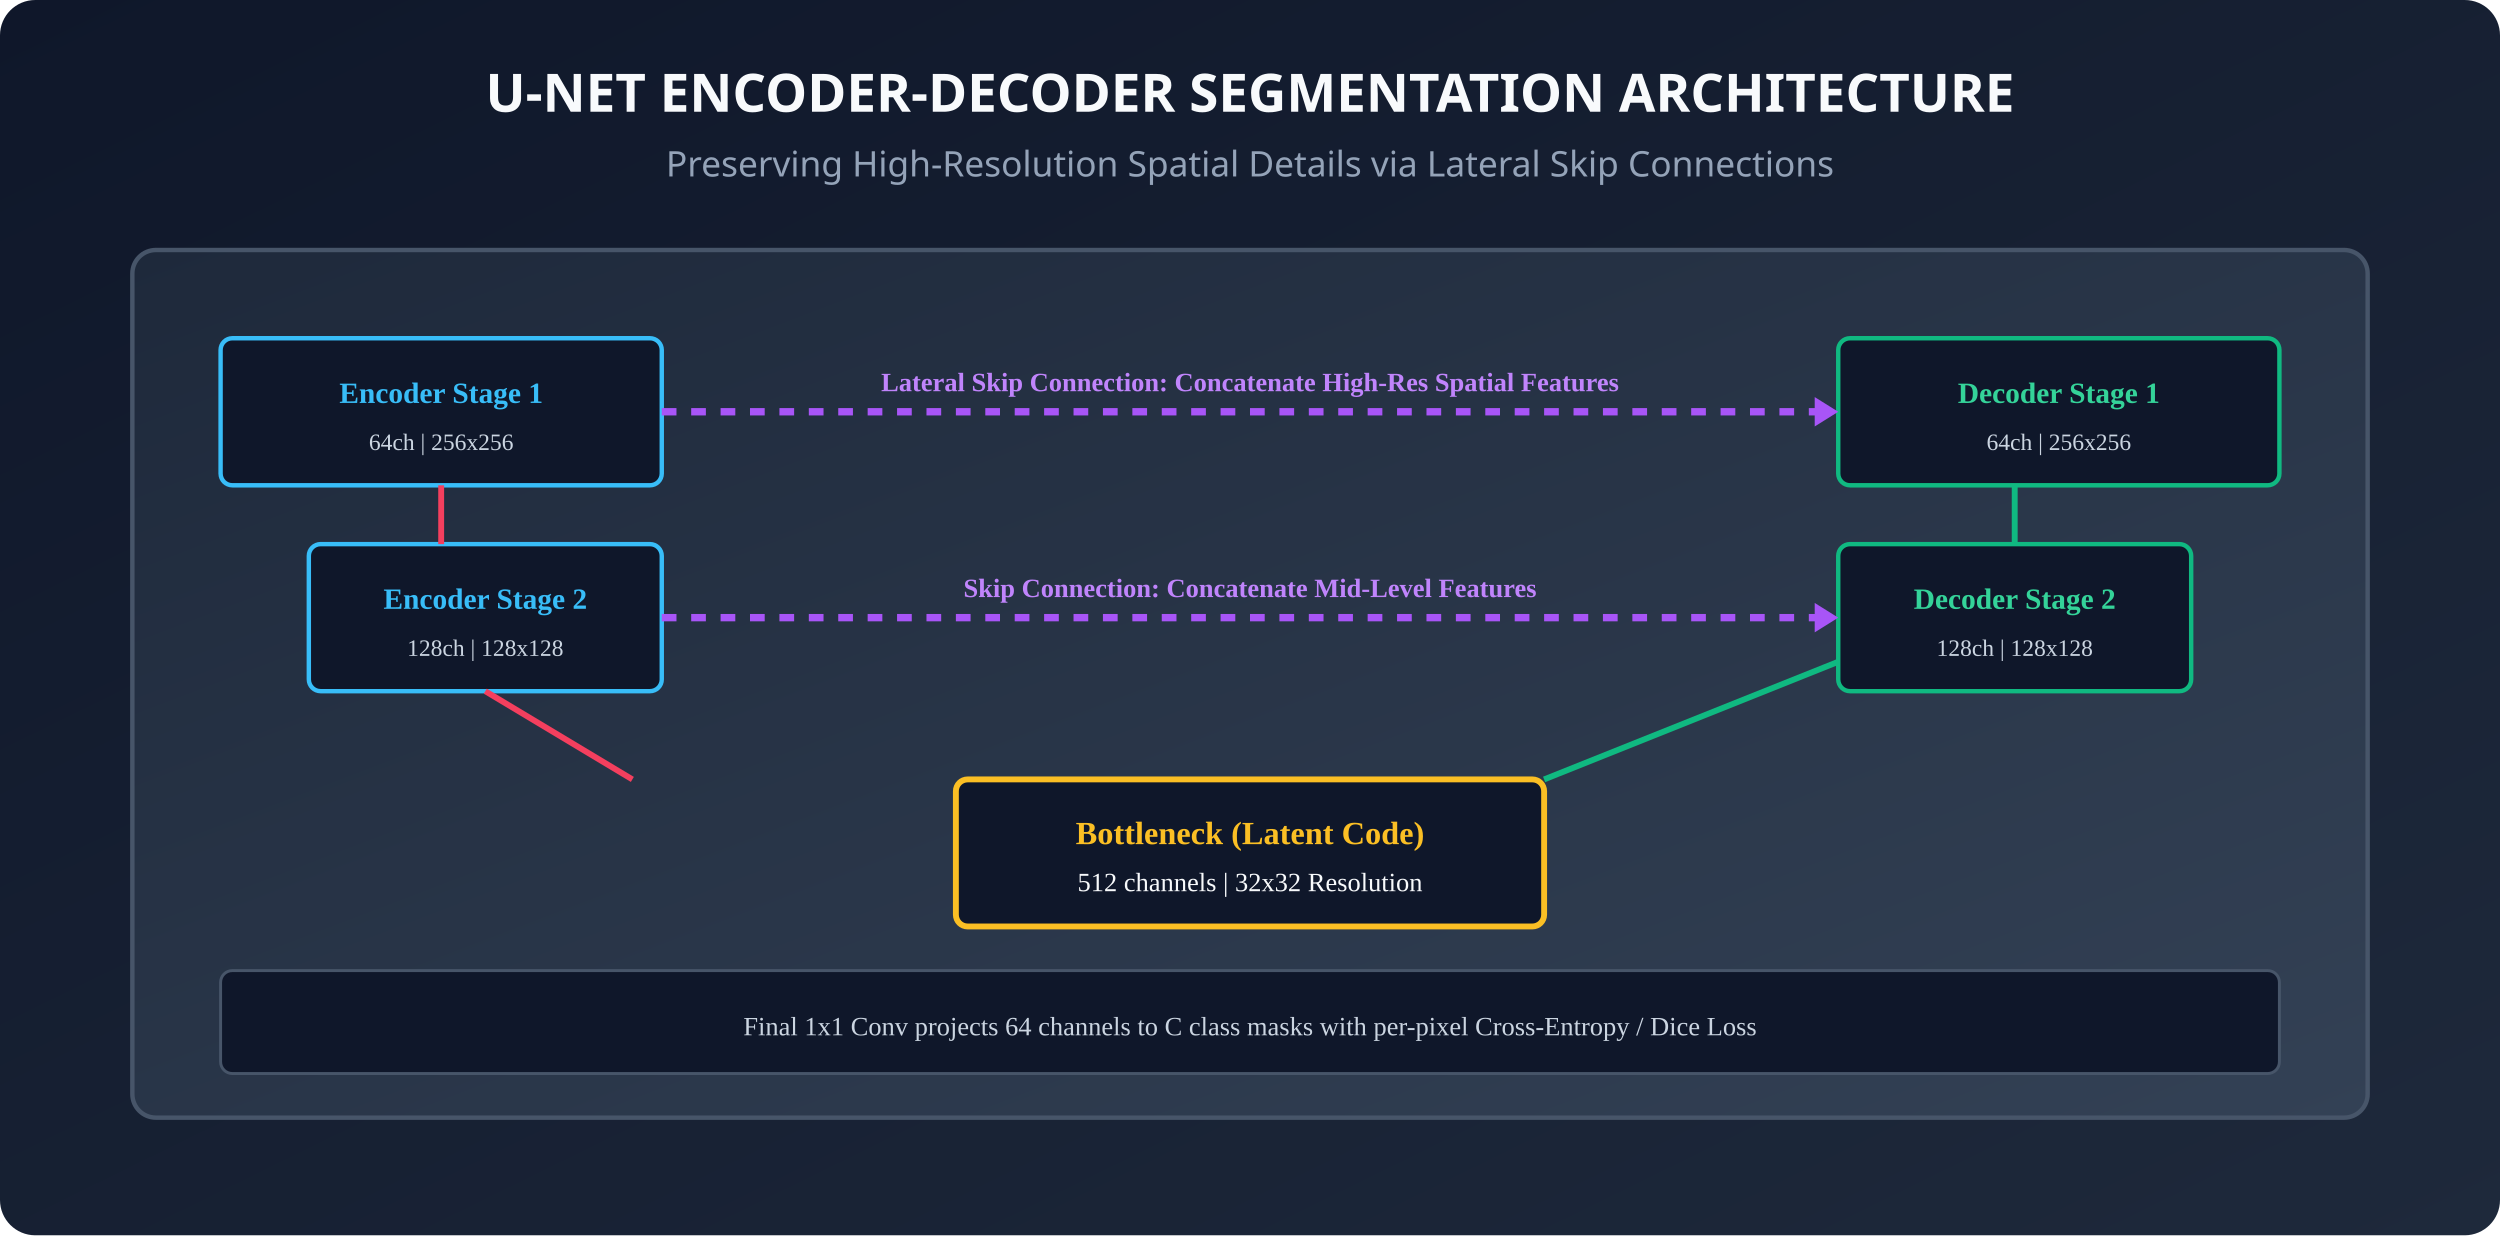
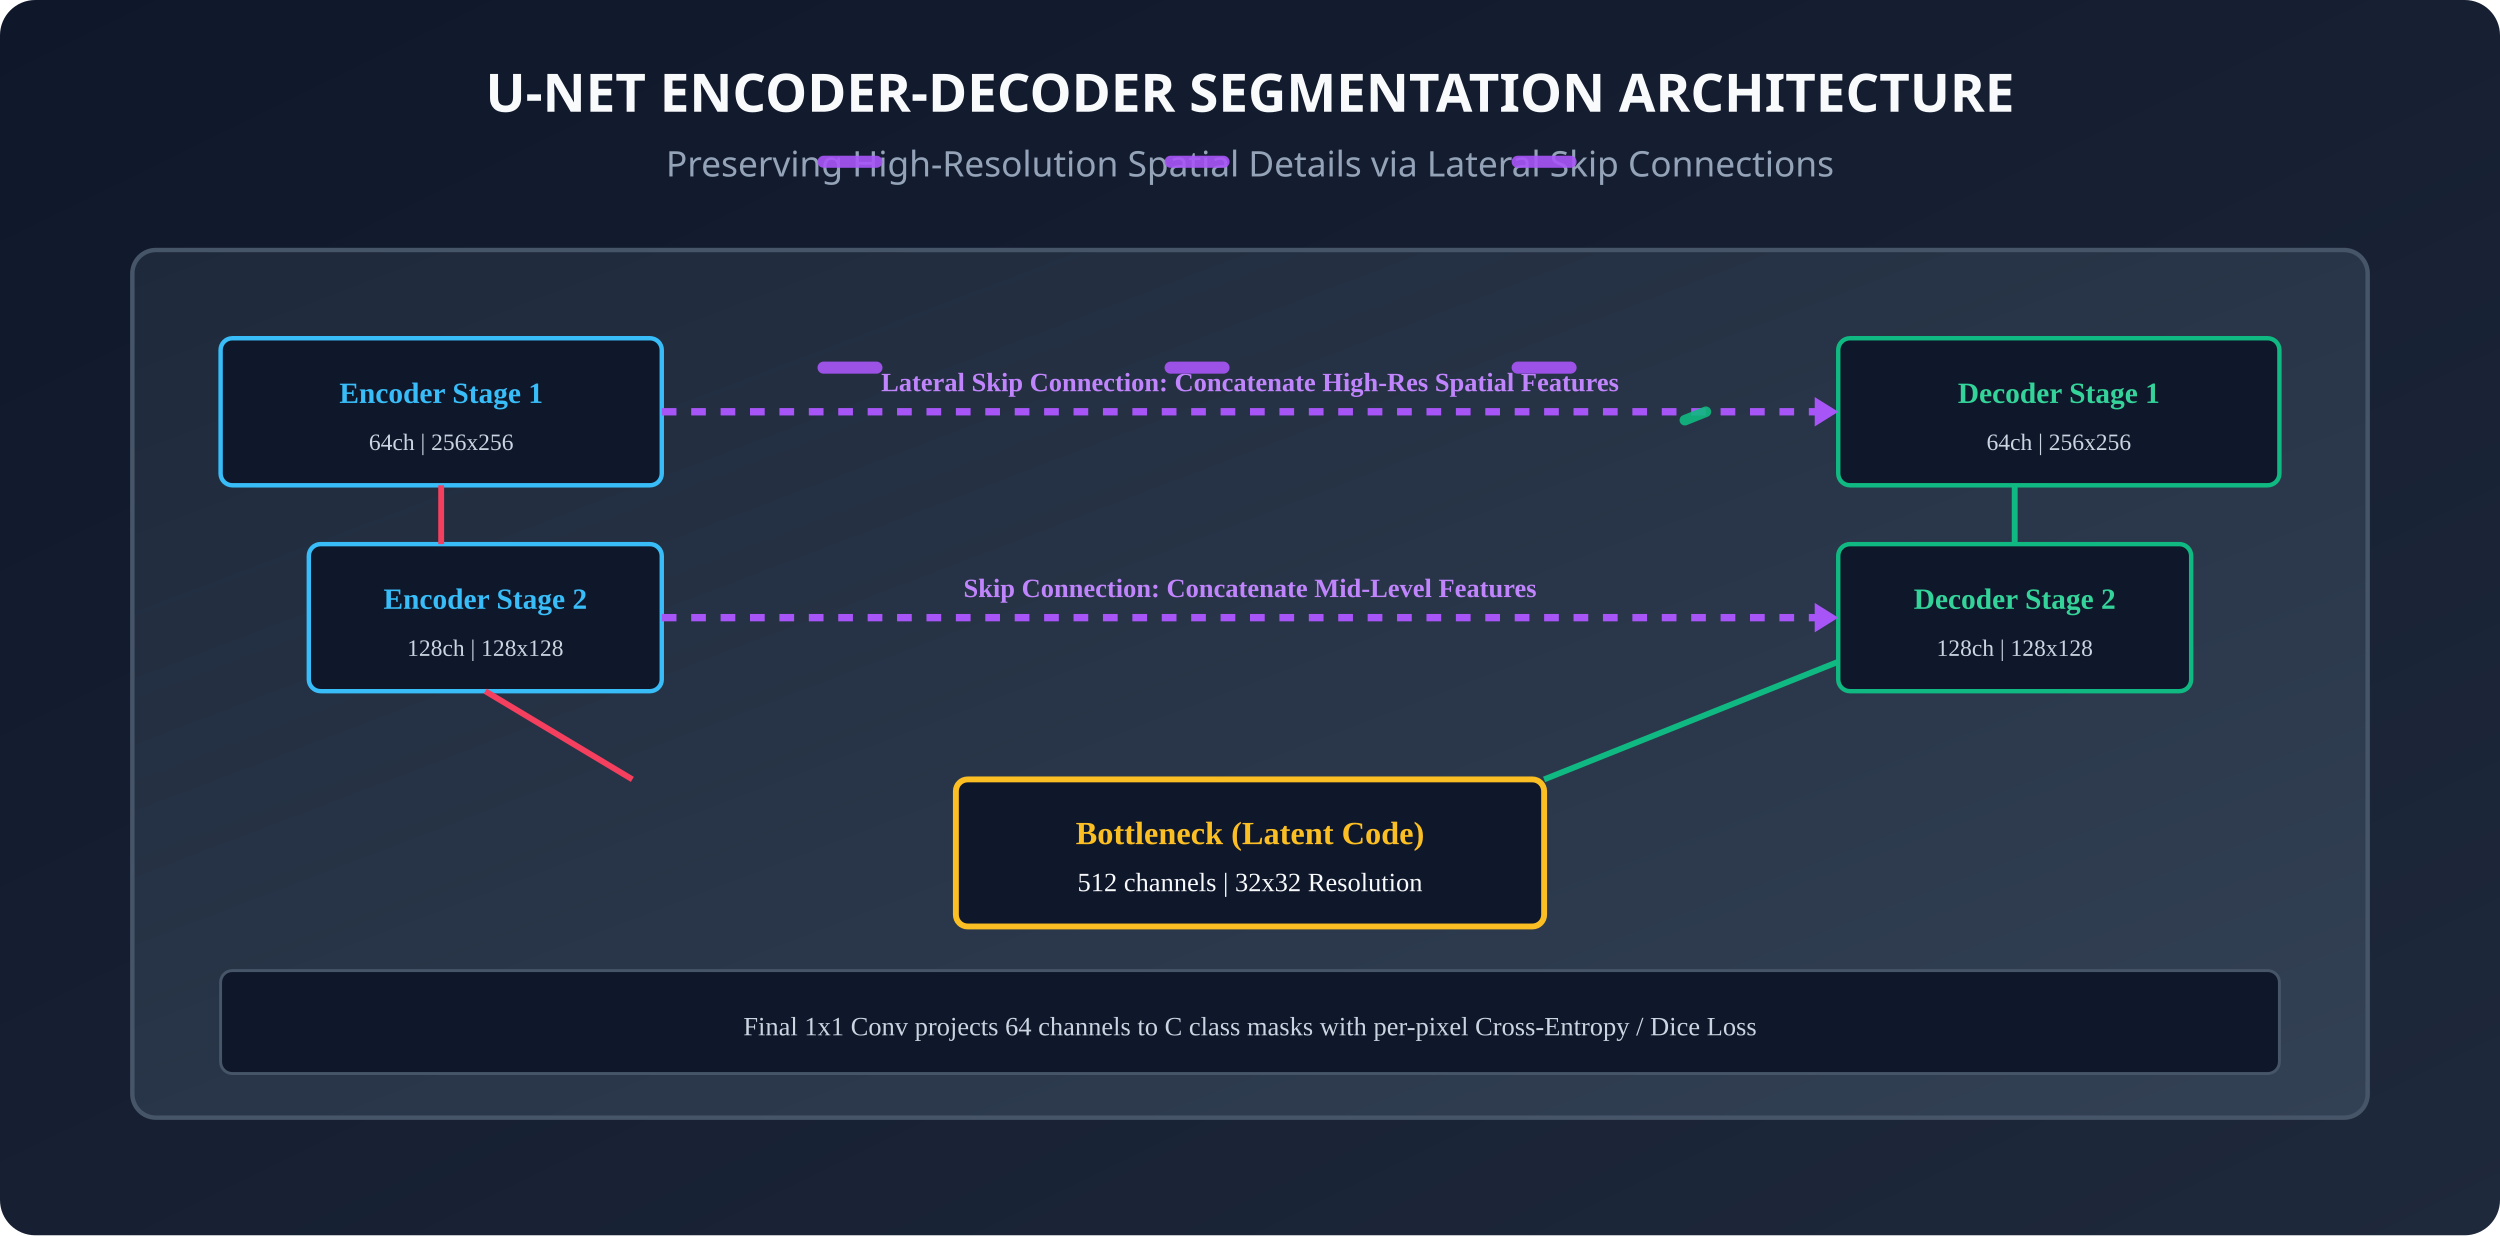
<svg xmlns="http://www.w3.org/2000/svg" role="img" aria-label="UNet architecture diagram showing contracting encoder path bottleneck expanding decoder path and lateral skip connections" viewBox="0 0 850 420" width="100%" height="100%">
  <defs>
    <linearGradient id="bg216b" x1="0%" y1="0%" x2="100%" y2="100%">
      <stop offset="0%" stop-color="#0f172a" />
      <stop offset="100%" stop-color="#1e293b" />
    </linearGradient>
    <linearGradient id="card216b" x1="0%" y1="0%" x2="100%" y2="100%">
      <stop offset="0%" stop-color="#1e293b" />
      <stop offset="100%" stop-color="#334155" />
    </linearGradient>
  </defs>
  <rect width="850" height="420" fill="url(#bg216b)" rx="12" />
  <text x="425" y="38" fill="#f8fafc" font-family="system-ui, sans-serif" font-size="18" font-weight="700" text-anchor="middle">U-NET ENCODER-DECODER SEGMENTATION ARCHITECTURE</text>
  <text x="425" y="60" fill="#94a3b8" font-family="system-ui, sans-serif" font-size="12" text-anchor="middle">Preserving High-Resolution Spatial Details via Lateral Skip Connections</text>
  <g transform="translate(45, 85)">
    <rect width="760" height="295" fill="url(#card216b)" stroke="#475569" stroke-width="1.5" rx="8" />
    <rect x="30" y="30" width="150" height="50" fill="#0f172a" stroke="#38bdf8" stroke-width="1.5" rx="4" />
    <text x="105" y="52" fill="#38bdf8" font-size="10" font-weight="700" text-anchor="middle">Encoder Stage 1</text>
    <text x="105" y="68" fill="#cbd5e1" font-size="8" text-anchor="middle">64ch | 256x256</text>
    <rect x="60" y="100" width="120" height="50" fill="#0f172a" stroke="#38bdf8" stroke-width="1.5" rx="4" />
    <text x="120" y="122" fill="#38bdf8" font-size="10" font-weight="700" text-anchor="middle">Encoder Stage 2</text>
    <text x="120" y="138" fill="#cbd5e1" font-size="8" text-anchor="middle">128ch | 128x128</text>
    <path d="M 105 80 L 105 100" stroke="#f43f5e" stroke-width="2" />
    <path d="M 120 150 L 170 180" stroke="#f43f5e" stroke-width="2" />
    <rect x="280" y="180" width="200" height="50" fill="#0f172a" stroke="#fbbf24" stroke-width="2" rx="4" />
    <text x="380" y="202" fill="#fbbf24" font-size="11" font-weight="700" text-anchor="middle">Bottleneck (Latent Code)</text>
    <text x="380" y="218" fill="#f8fafc" font-size="9" text-anchor="middle">512 channels | 32x32 Resolution</text>
    <rect x="580" y="100" width="120" height="50" fill="#0f172a" stroke="#10b981" stroke-width="1.5" rx="4" />
    <text x="640" y="122" fill="#34d399" font-size="10" font-weight="700" text-anchor="middle">Decoder Stage 2</text>
    <text x="640" y="138" fill="#cbd5e1" font-size="8" text-anchor="middle">128ch | 128x128</text>
    <rect x="580" y="30" width="150" height="50" fill="#0f172a" stroke="#10b981" stroke-width="1.5" rx="4" />
    <text x="655" y="52" fill="#34d399" font-size="10" font-weight="700" text-anchor="middle">Decoder Stage 1</text>
    <text x="655" y="68" fill="#cbd5e1" font-size="8" text-anchor="middle">64ch | 256x256</text>
    <path d="M 480 180 L 580 140" stroke="#10b981" stroke-width="2" />
    <path d="M 640 100 L 640 80" stroke="#10b981" stroke-width="2" />
    <path d="M 180 55 L 580 55" stroke="#a855f7" stroke-width="2.5" stroke-dasharray="5" fill="none" />
    <polygon points="580,55 572,50 572,60" fill="#a855f7" />
    <text x="380" y="48" fill="#c084fc" font-size="9" font-weight="700" text-anchor="middle">Lateral Skip Connection: Concatenate High-Res Spatial Features</text>
    <path d="M 180 125 L 580 125" stroke="#a855f7" stroke-width="2.5" stroke-dasharray="5" fill="none" />
    <polygon points="580,125 572,120 572,130" fill="#a855f7" />
    <text x="380" y="118" fill="#c084fc" font-size="9" font-weight="700" text-anchor="middle">Skip Connection: Concatenate Mid-Level Features</text>
    <rect x="30" y="245" width="700" height="35" fill="#0f172a" stroke="#475569" rx="4" />
    <text x="380" y="267" fill="#cbd5e1" font-size="9" text-anchor="middle">Final 1x1 Conv projects 64 channels to C class masks with per-pixel Cross-Entropy / Dice Loss</text>
  </g>
+   <style>
+     /* Travelling highlights on arrows that are already drawn. Added by
+        scripts/animate-diagrams.mjs; no original element was modified, so
+        removing this block restores the diagram exactly.
+ 
+        reduce-ok: .dx-flow is a highlight sliding along an arrow the reader can
+        already see, complete with its head and its direction. With the motion
+        off there is no second arrow to miss — only the moving glint is gone. */
+     @keyframes dxflow{from{stroke-dashoffset:18}to{stroke-dashoffset:-100}}
+     @keyframes dxflowr{from{stroke-dashoffset:-100}to{stroke-dashoffset:18}}
+     .dx-flow{animation:dxflow 3.6s cubic-bezier(.5,0,.5,1) infinite;opacity:.9}
+     /* An arrow whose head is at the START of the drawn path flows the other
+        way. Running the dash backwards is exact and geometry-free; reversing a
+        curve's control points by hand is neither. */
+     .dx-rev{animation-name:dxflowr}
+     .dx-f0{animation-delay:0.00s}.dx-f1{animation-delay:0.42s}.dx-f2{animation-delay:0.84s}
+     @media (prefers-reduced-motion:reduce){
+       .dx-flow{animation:none;opacity:0}
+       .dx-rev{animation:none}
+     }
+   </style>
+   <g aria-hidden="true">
+     <path class="dx-flow dx-f0" d="M 180 55 L 580 55" stroke="#a855f7" stroke-width="4.1" fill="none" stroke-linecap="round" pathLength="100" stroke-dasharray="18 100" stroke-dashoffset="18" />
+     <path class="dx-flow dx-f1" d="M 180 125 L 580 125" stroke="#a855f7" stroke-width="4.1" fill="none" stroke-linecap="round" pathLength="100" stroke-dasharray="18 100" stroke-dashoffset="18" />
+     <path class="dx-flow dx-f2" d="M 480 180 L 580 140" stroke="#10b981" stroke-width="3.6" fill="none" stroke-linecap="round" pathLength="100" stroke-dasharray="18 100" stroke-dashoffset="18" />
+   </g>
</svg>
